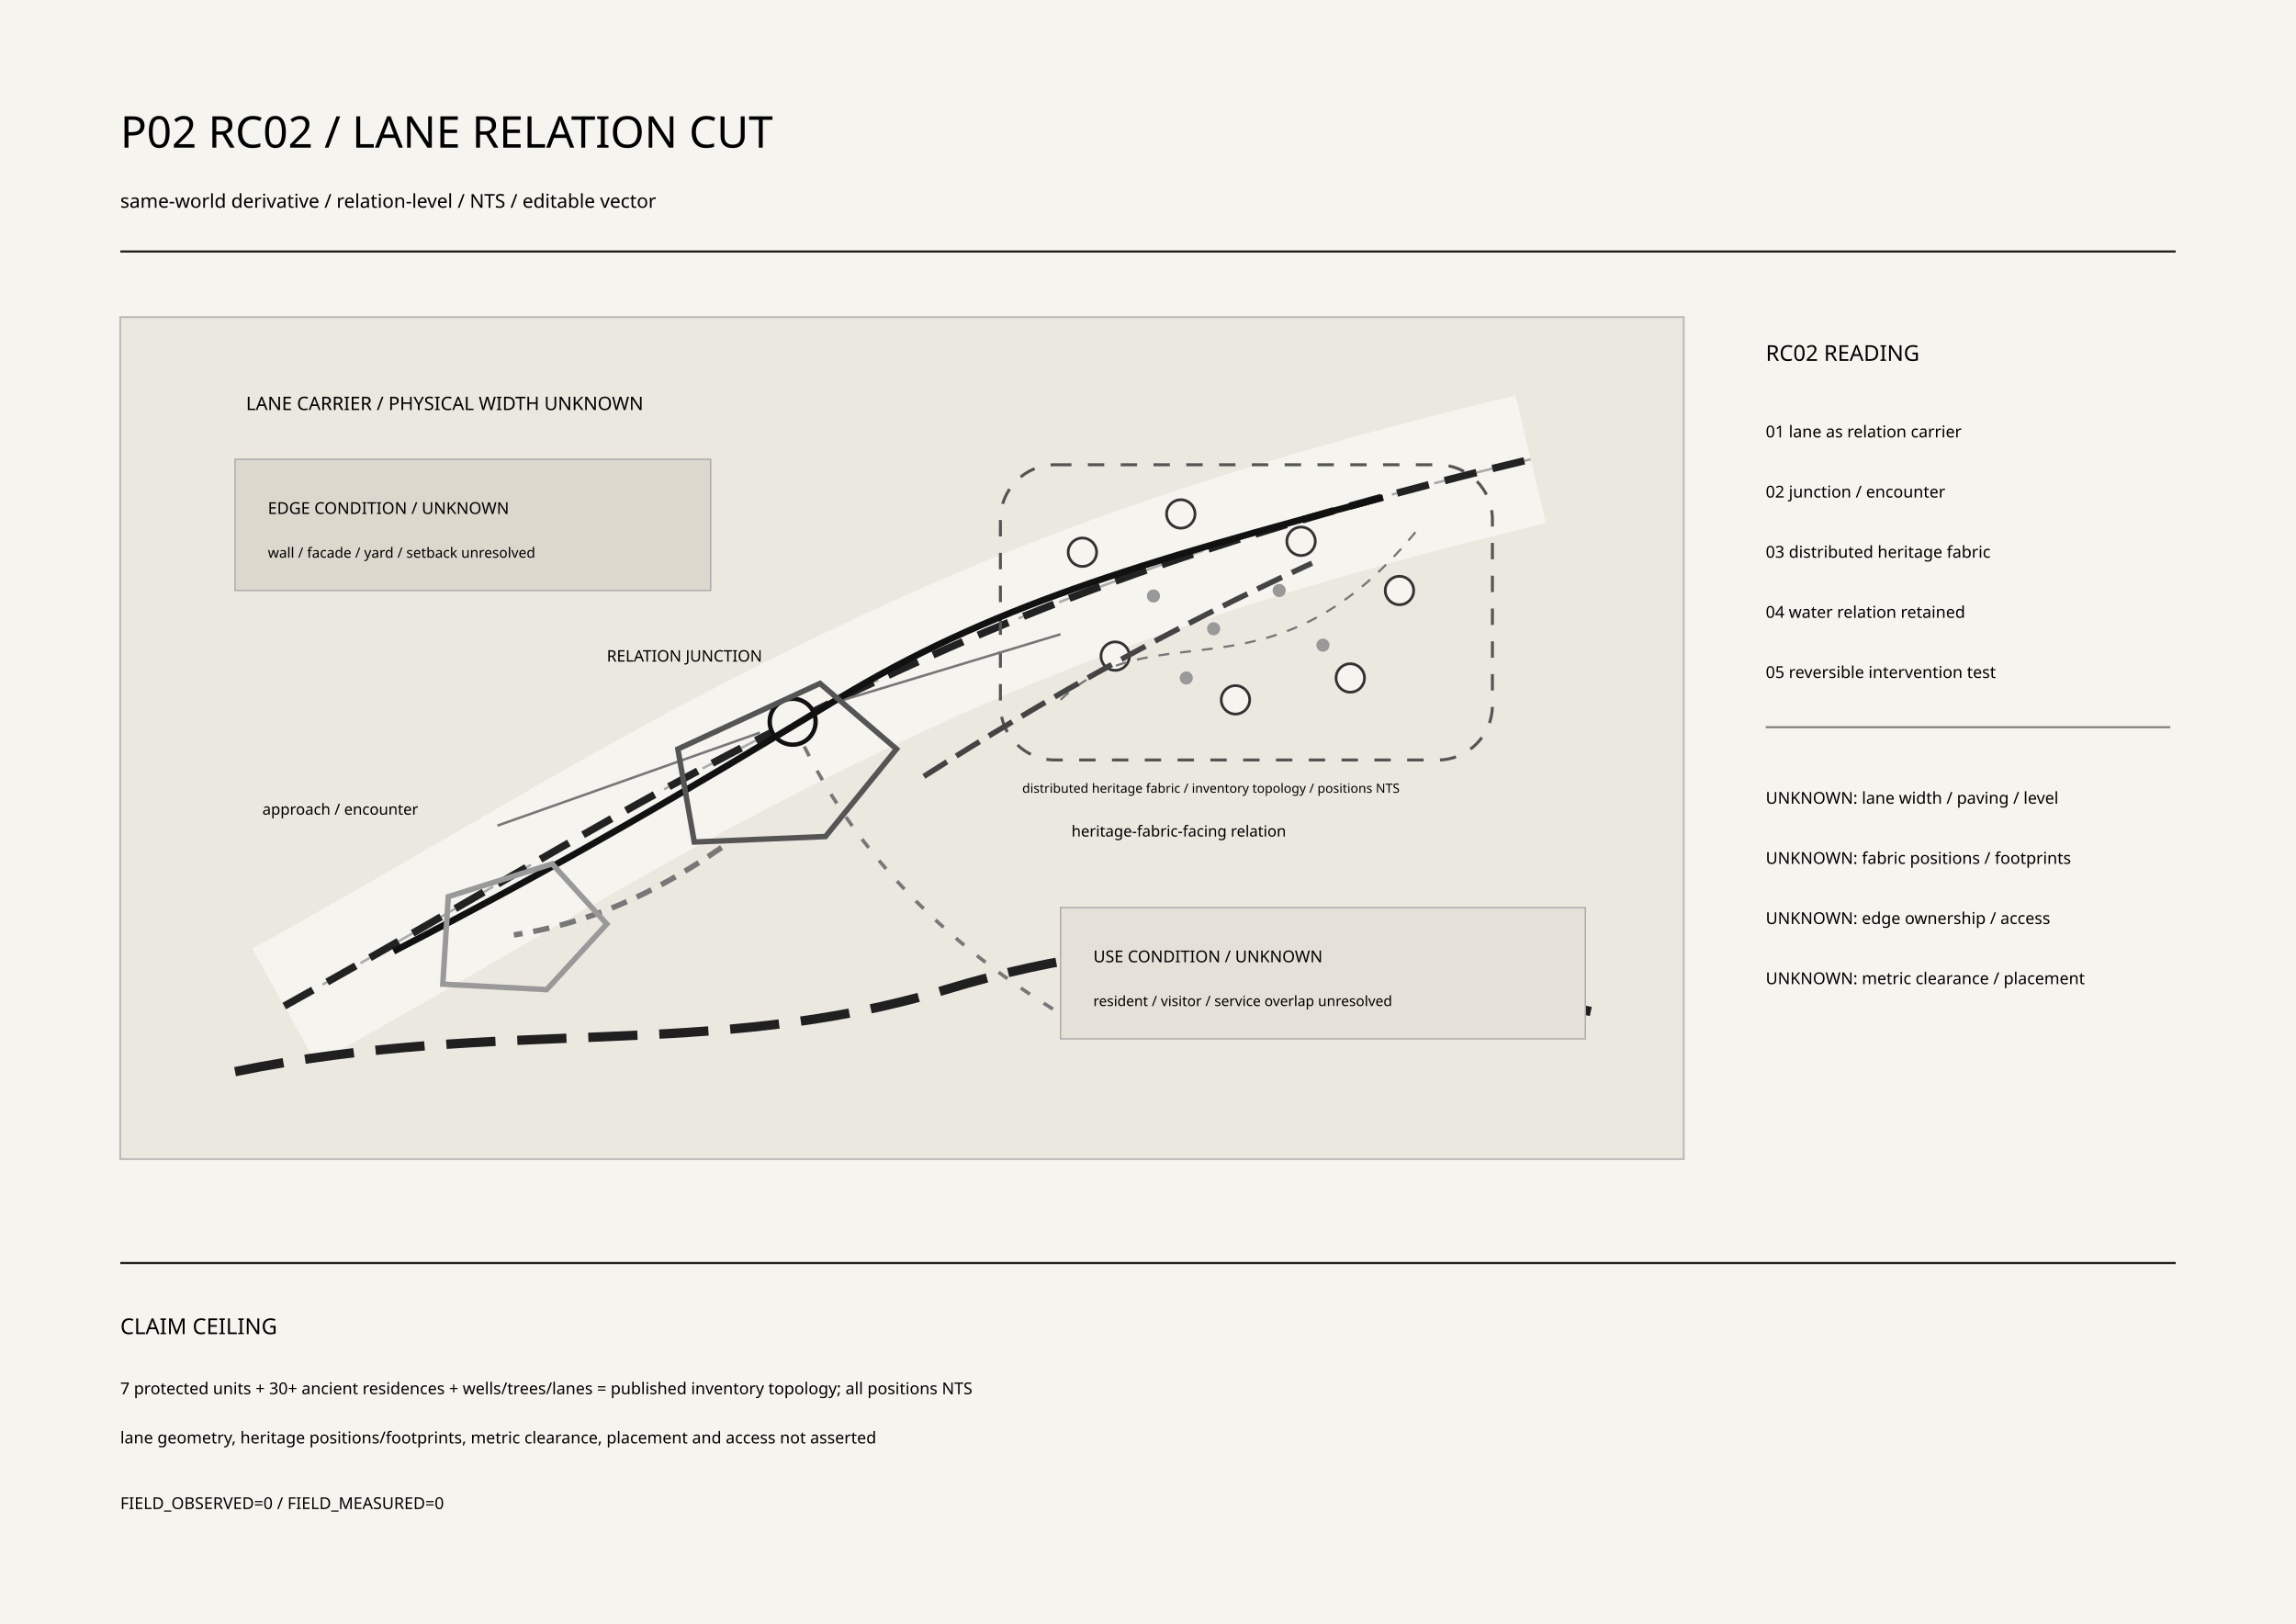
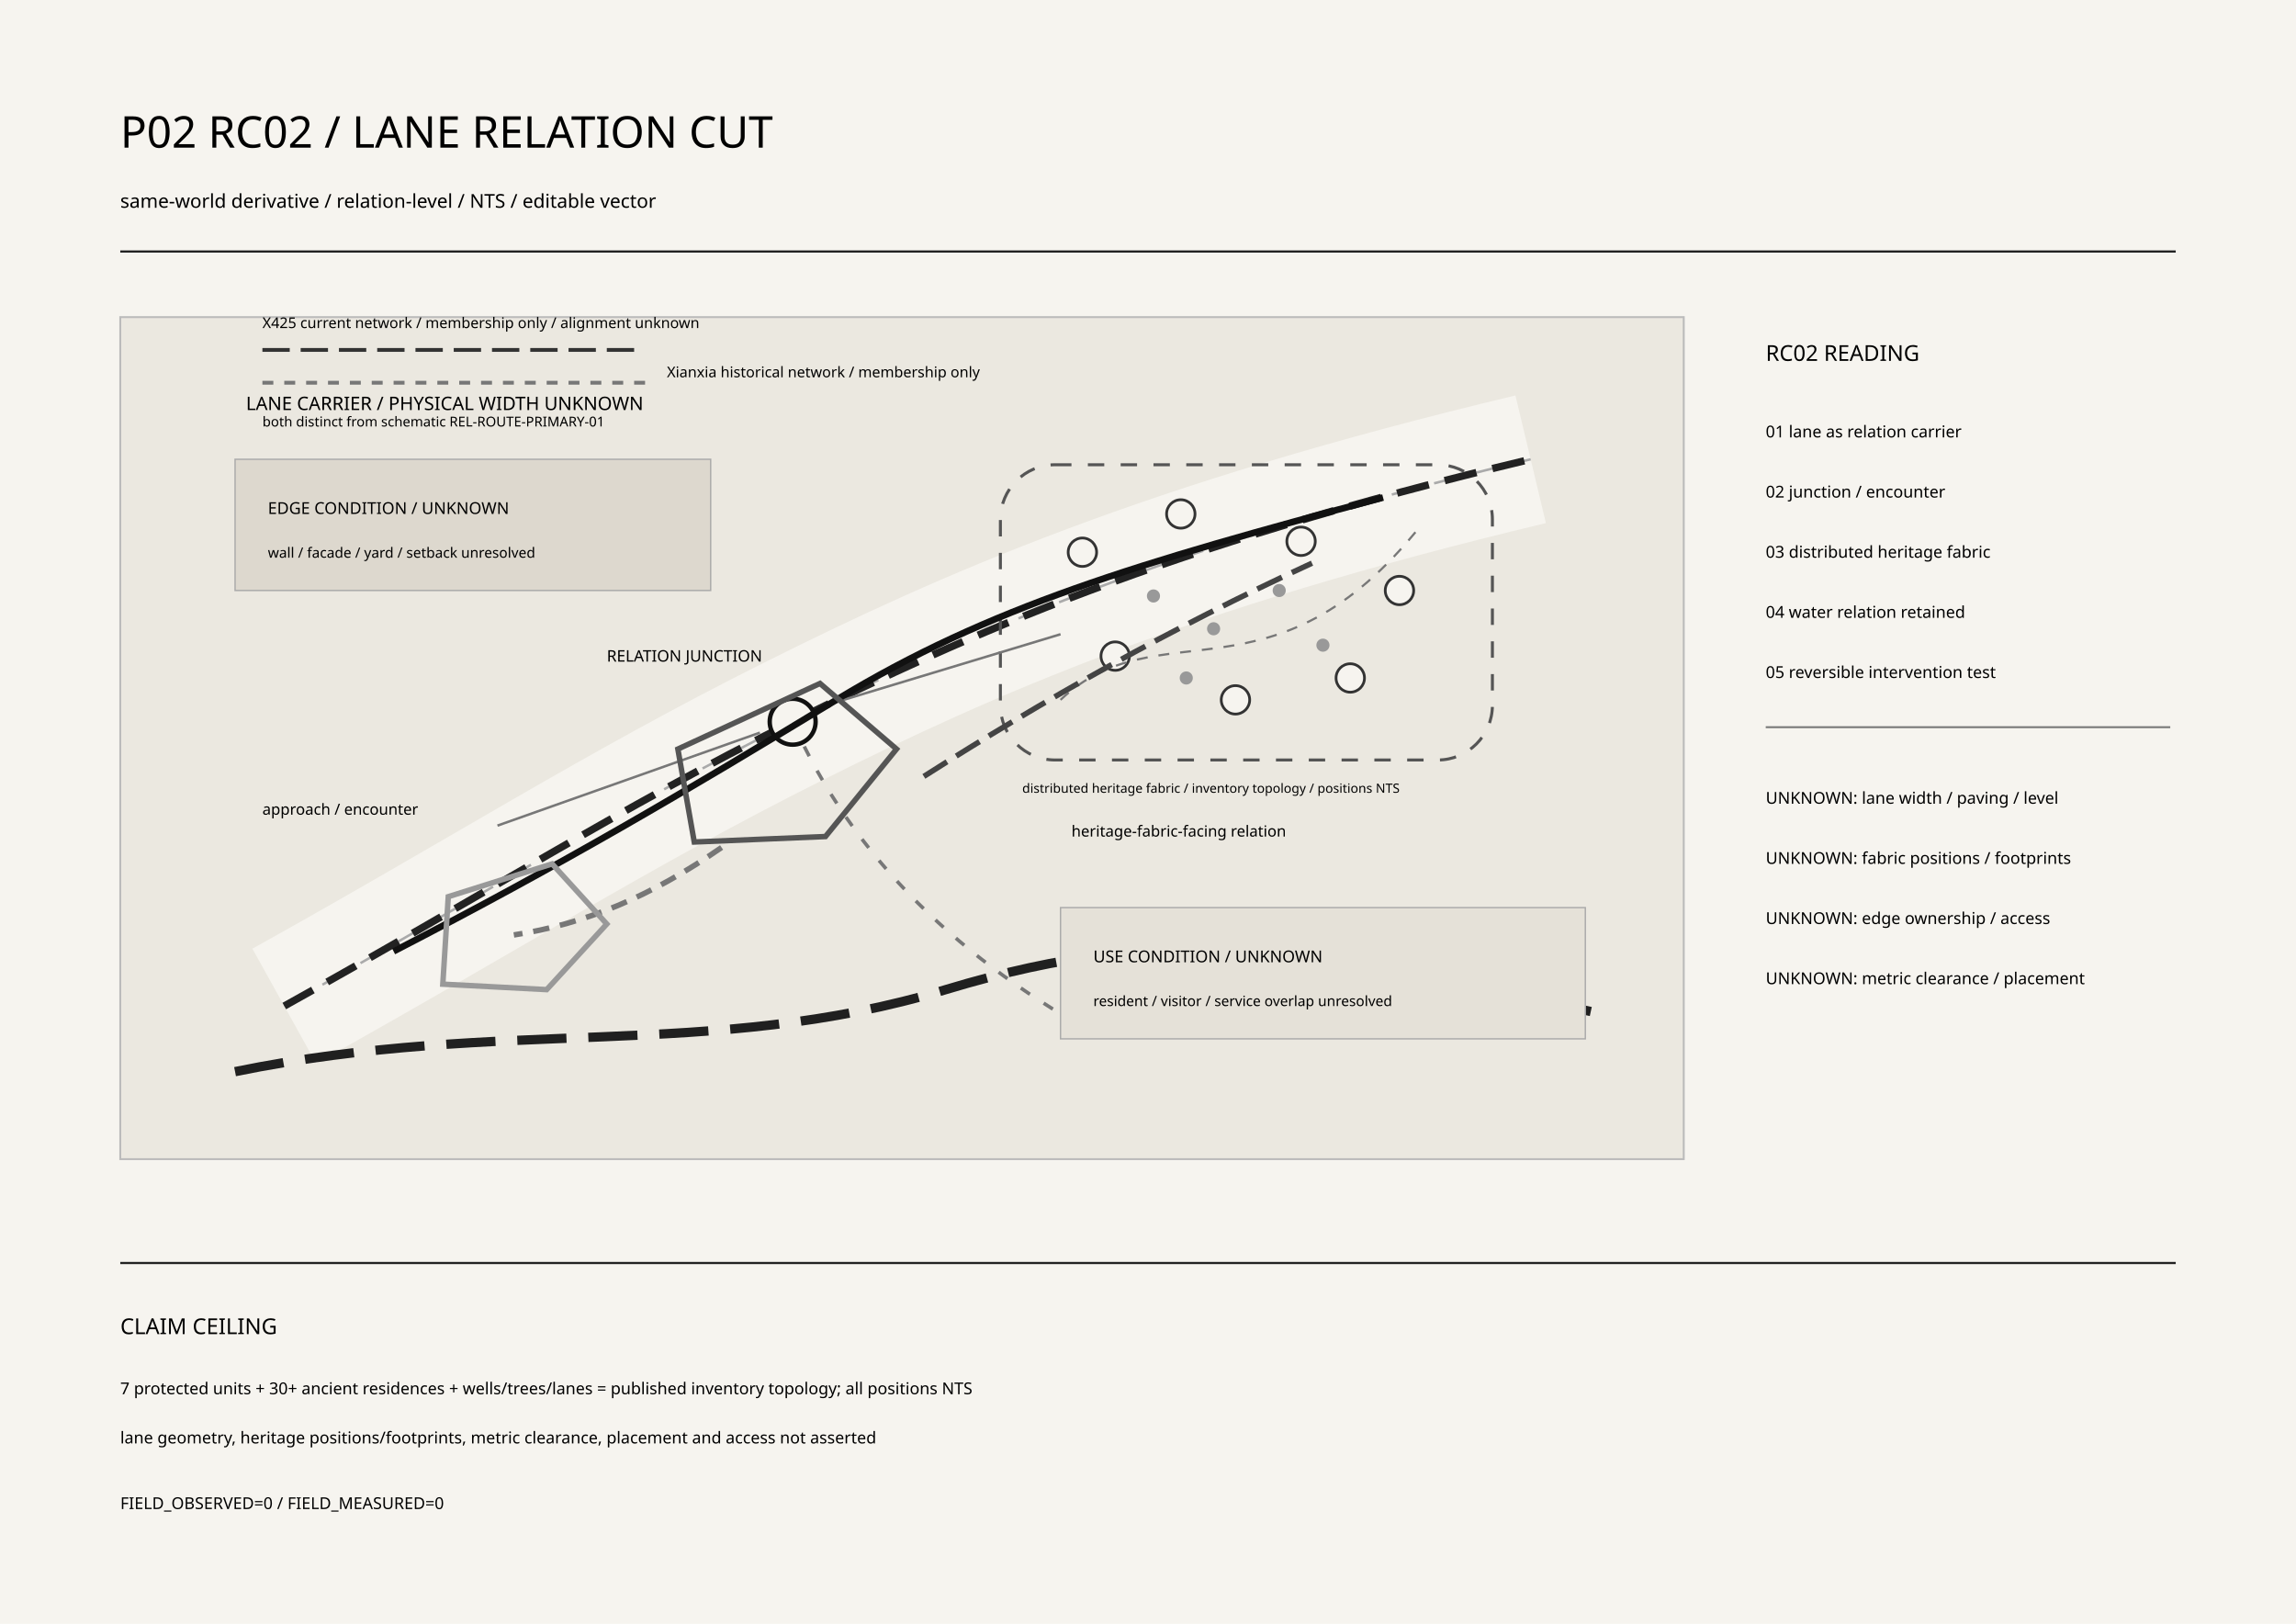
<svg xmlns="http://www.w3.org/2000/svg" width="420mm" height="297mm" viewBox="0 0 420 297">
  <rect width="420" height="297" fill="#f6f4ef" />
  <g id="L00-FRAME" font-family="sans-serif">
    <text x="22" y="27" font-size="8">P02 RC02 / LANE RELATION CUT</text>
    <text x="22" y="38" font-size="3.5">same-world derivative / relation-level / NTS / editable vector</text>
    <line x1="22" y1="46" x2="398" y2="46" stroke="#222" stroke-width="0.4" />
  </g>
  <g id="L08-CUT-FIELD">
    <rect x="22" y="58" width="286" height="154" fill="#ebe8e0" stroke="#bbb" stroke-width="0.35" />
    <path d="M52 184 C88 164 113 148 145 132 S213 100 280 84" fill="none" stroke="#f6f4ef" stroke-width="24" />
    <path d="M52 184 C88 164 113 148 145 132 S213 100 280 84" fill="none" stroke="#aaa" stroke-width="0.45" stroke-dasharray="4 4" />
  </g>
  <g id="L10-RELATIONS" fill="none">
    <path id="REL-ROUTE-PRIMARY-01" d="M52 184 C88 164 113 148 145 132 S213 100 280 84" stroke="#222" stroke-width="1.35" stroke-dasharray="6 3" />
    <path id="REL-ROUTE-SECONDARY-01" d="M145 132 C156 157 176 176 202 190" stroke="#777" stroke-width="0.65" stroke-dasharray="2 3" />
    <path id="REL-WATER-01" d="M43 196 C92 186 130 194 173 181 S240 174 291 185" stroke="#202020" stroke-width="1.7" stroke-dasharray="9 4" />
  </g>
  <g id="L11-HERITAGE-FABRIC" font-family="sans-serif">
    <rect id="RC02-HERITAGE-FABRIC-EXTENT-NTS" x="183" y="85" width="90" height="54" rx="10" fill="none" stroke="#555" stroke-width="0.55" stroke-dasharray="3 3" />
    <g id="RC02-PROTECTED-UNITS-NTS" fill="#f6f4ef" stroke="#333" stroke-width="0.5">
      <circle cx="198" cy="101" r="2.6" />
      <circle cx="216" cy="94" r="2.6" />
      <circle cx="238" cy="99" r="2.6" />
      <circle cx="256" cy="108" r="2.6" />
      <circle cx="247" cy="124" r="2.6" />
      <circle cx="226" cy="128" r="2.6" />
      <circle cx="204" cy="120" r="2.6" />
    </g>
    <g id="RC02-ANCIENT-RESIDENCE-FABRIC-NTS" fill="#999">
      <circle cx="211" cy="109" r="1.2" />
      <circle cx="222" cy="115" r="1.2" />
      <circle cx="234" cy="108" r="1.2" />
      <circle cx="242" cy="118" r="1.2" />
      <circle cx="217" cy="124" r="1.2" />
    </g>
    <path id="RC02-LANE-WELL-TREE-FABRIC-NTS" d="M194 128 C212 111 233 130 260 96" fill="none" stroke="#777" stroke-width="0.4" stroke-dasharray="2 2" />
    <text x="187" y="145" font-size="2.35">distributed heritage fabric / inventory topology / positions NTS</text>
+   </g>
+   <g id="L14-NETWORK-SEMANTICS" font-family="sans-serif">
+     <path id="RC02-X425-NETWORK-MEMBERSHIP" d="M48 64 H118" fill="none" stroke="#333" stroke-width=".7" stroke-dasharray="5 2" />
+     <text x="48" y="60" font-size="2.7">X425 current network / membership only / alignment unknown</text>
+     <path id="RC02-XIANXIA-NETWORK-MEMBERSHIP" d="M48 70 H118" fill="none" stroke="#777" stroke-width=".7" stroke-dasharray="2 2" />
+     <text x="122" y="69" font-size="2.7">Xianxia historical network / membership only</text>
+     <text x="48" y="78" font-size="2.5">both distinct from schematic REL-ROUTE-PRIMARY-01</text>
  </g>
  <g id="L15-LANE" font-family="sans-serif">
    <text x="45" y="75" font-size="3.4">LANE CARRIER / PHYSICAL WIDTH UNKNOWN</text>
    <circle cx="145" cy="132" r="4.2" fill="#f6f4ef" stroke="#111" stroke-width="0.8" />
    <text x="111" y="121" font-size="2.9">RELATION JUNCTION</text>
    <path d="M91 151 L139 134" stroke="#777" stroke-width="0.45" />
    <text x="48" y="149" font-size="2.8">approach / encounter</text>
    <path d="M151 129 L194 116" stroke="#777" stroke-width="0.45" />
    <text x="196" y="153" font-size="2.8">heritage-fabric-facing relation</text>
  </g>
  <g id="L18-INTERVENTION" fill="none">
    <path id="RC02-RESIDENT-INVARIANT" d="M72 174 C103 158 125 145 153 128 S208 103 253 91" stroke="#111" stroke-width="1.2" />
    <path id="RC02-DEPLOYED-LANE-FOOTPRINT" d="M124 137 L150 125 L164 137 L151 153 L127 154 Z" stroke="#555" />
    <path id="RC02-RETRACT-VECTOR" d="M132 155 C119 164 107 169 94 171" stroke="#777" stroke-dasharray="3 2" />
    <path id="RC02-RETRACTED-LANE-FOOTPRINT" d="M82 164 L101 158 L111 169 L100 181 L81 180 Z" stroke="#999" />
    <path id="RC02-CLEAR-RELATION" d="M169 142 C191 128 214 115 240 103" stroke="#444" stroke-dasharray="5 2" />
  </g>
  <g id="L20-STATE" font-family="sans-serif">
    <rect x="43" y="84" width="87" height="24" fill="#ddd8ce" stroke="#aaa" stroke-width="0.25" />
    <text x="49" y="94" font-size="3">EDGE CONDITION / UNKNOWN</text>
    <text x="49" y="102" font-size="2.6">wall / facade / yard / setback unresolved</text>
    <rect x="194" y="166" width="96" height="24" fill="#e5e1d8" stroke="#aaa" stroke-width="0.25" />
    <text x="200" y="176" font-size="3">USE CONDITION / UNKNOWN</text>
    <text x="200" y="184" font-size="2.6">resident / visitor / service overlap unresolved</text>
  </g>
  <g id="L30-READING" font-family="sans-serif">
    <text x="323" y="66" font-size="4">RC02 READING</text>
    <text x="323" y="80" font-size="3">01 lane as relation carrier</text>
    <text x="323" y="91" font-size="3">02 junction / encounter</text>
    <text x="323" y="102" font-size="3">03 distributed heritage fabric</text>
    <text x="323" y="113" font-size="3">04 water relation retained</text>
    <text x="323" y="124" font-size="3">05 reversible intervention test</text>
    <line x1="323" y1="133" x2="397" y2="133" stroke="#777" stroke-width="0.35" />
    <text x="323" y="147" font-size="3">UNKNOWN: lane width / paving / level</text>
    <text x="323" y="158" font-size="3">UNKNOWN: fabric positions / footprints</text>
    <text x="323" y="169" font-size="3">UNKNOWN: edge ownership / access</text>
    <text x="323" y="180" font-size="3">UNKNOWN: metric clearance / placement</text>
  </g>
  <g id="L40-CLAIM" font-family="sans-serif">
    <line x1="22" y1="231" x2="398" y2="231" stroke="#222" stroke-width="0.4" />
    <text x="22" y="244" font-size="4">CLAIM CEILING</text>
    <text x="22" y="255" font-size="3">7 protected units + 30+ ancient residences + wells/trees/lanes = published inventory topology; all positions NTS</text>
    <text x="22" y="264" font-size="3">lane geometry, heritage positions/footprints, metric clearance, placement and access not asserted</text>
    <text x="22" y="276" font-size="3">FIELD_OBSERVED=0 / FIELD_MEASURED=0</text>
  </g>
</svg>
